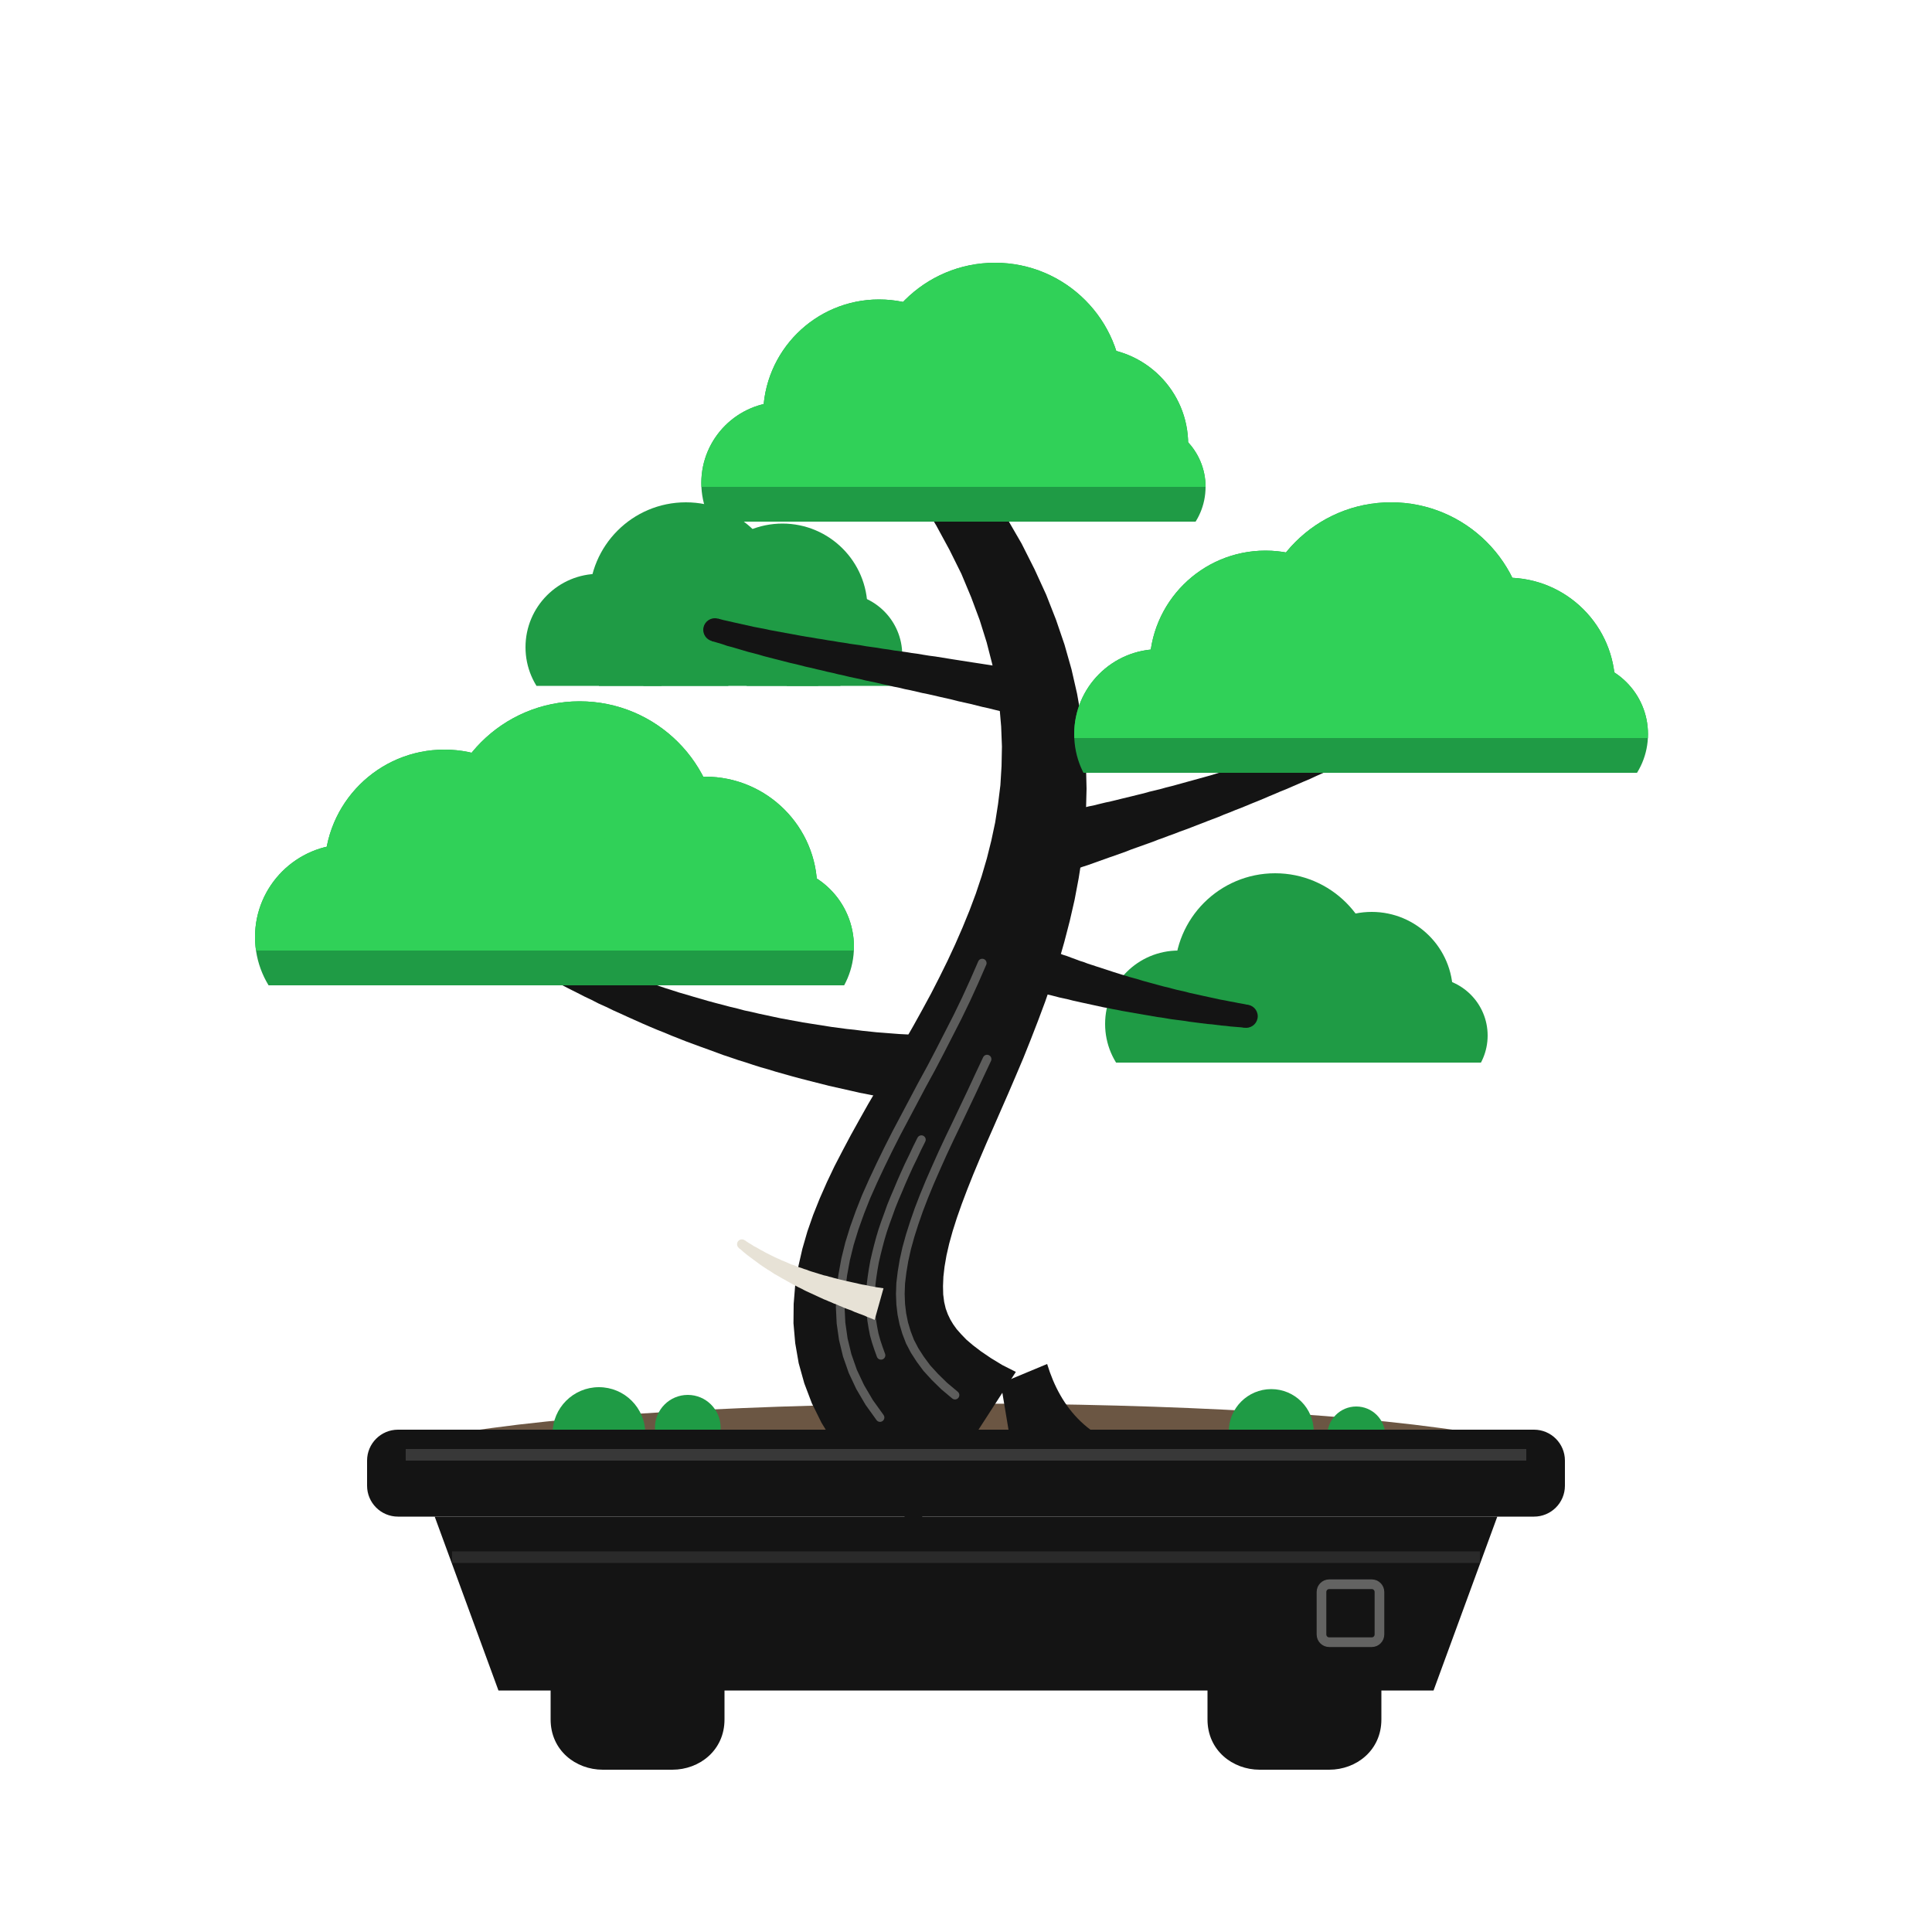
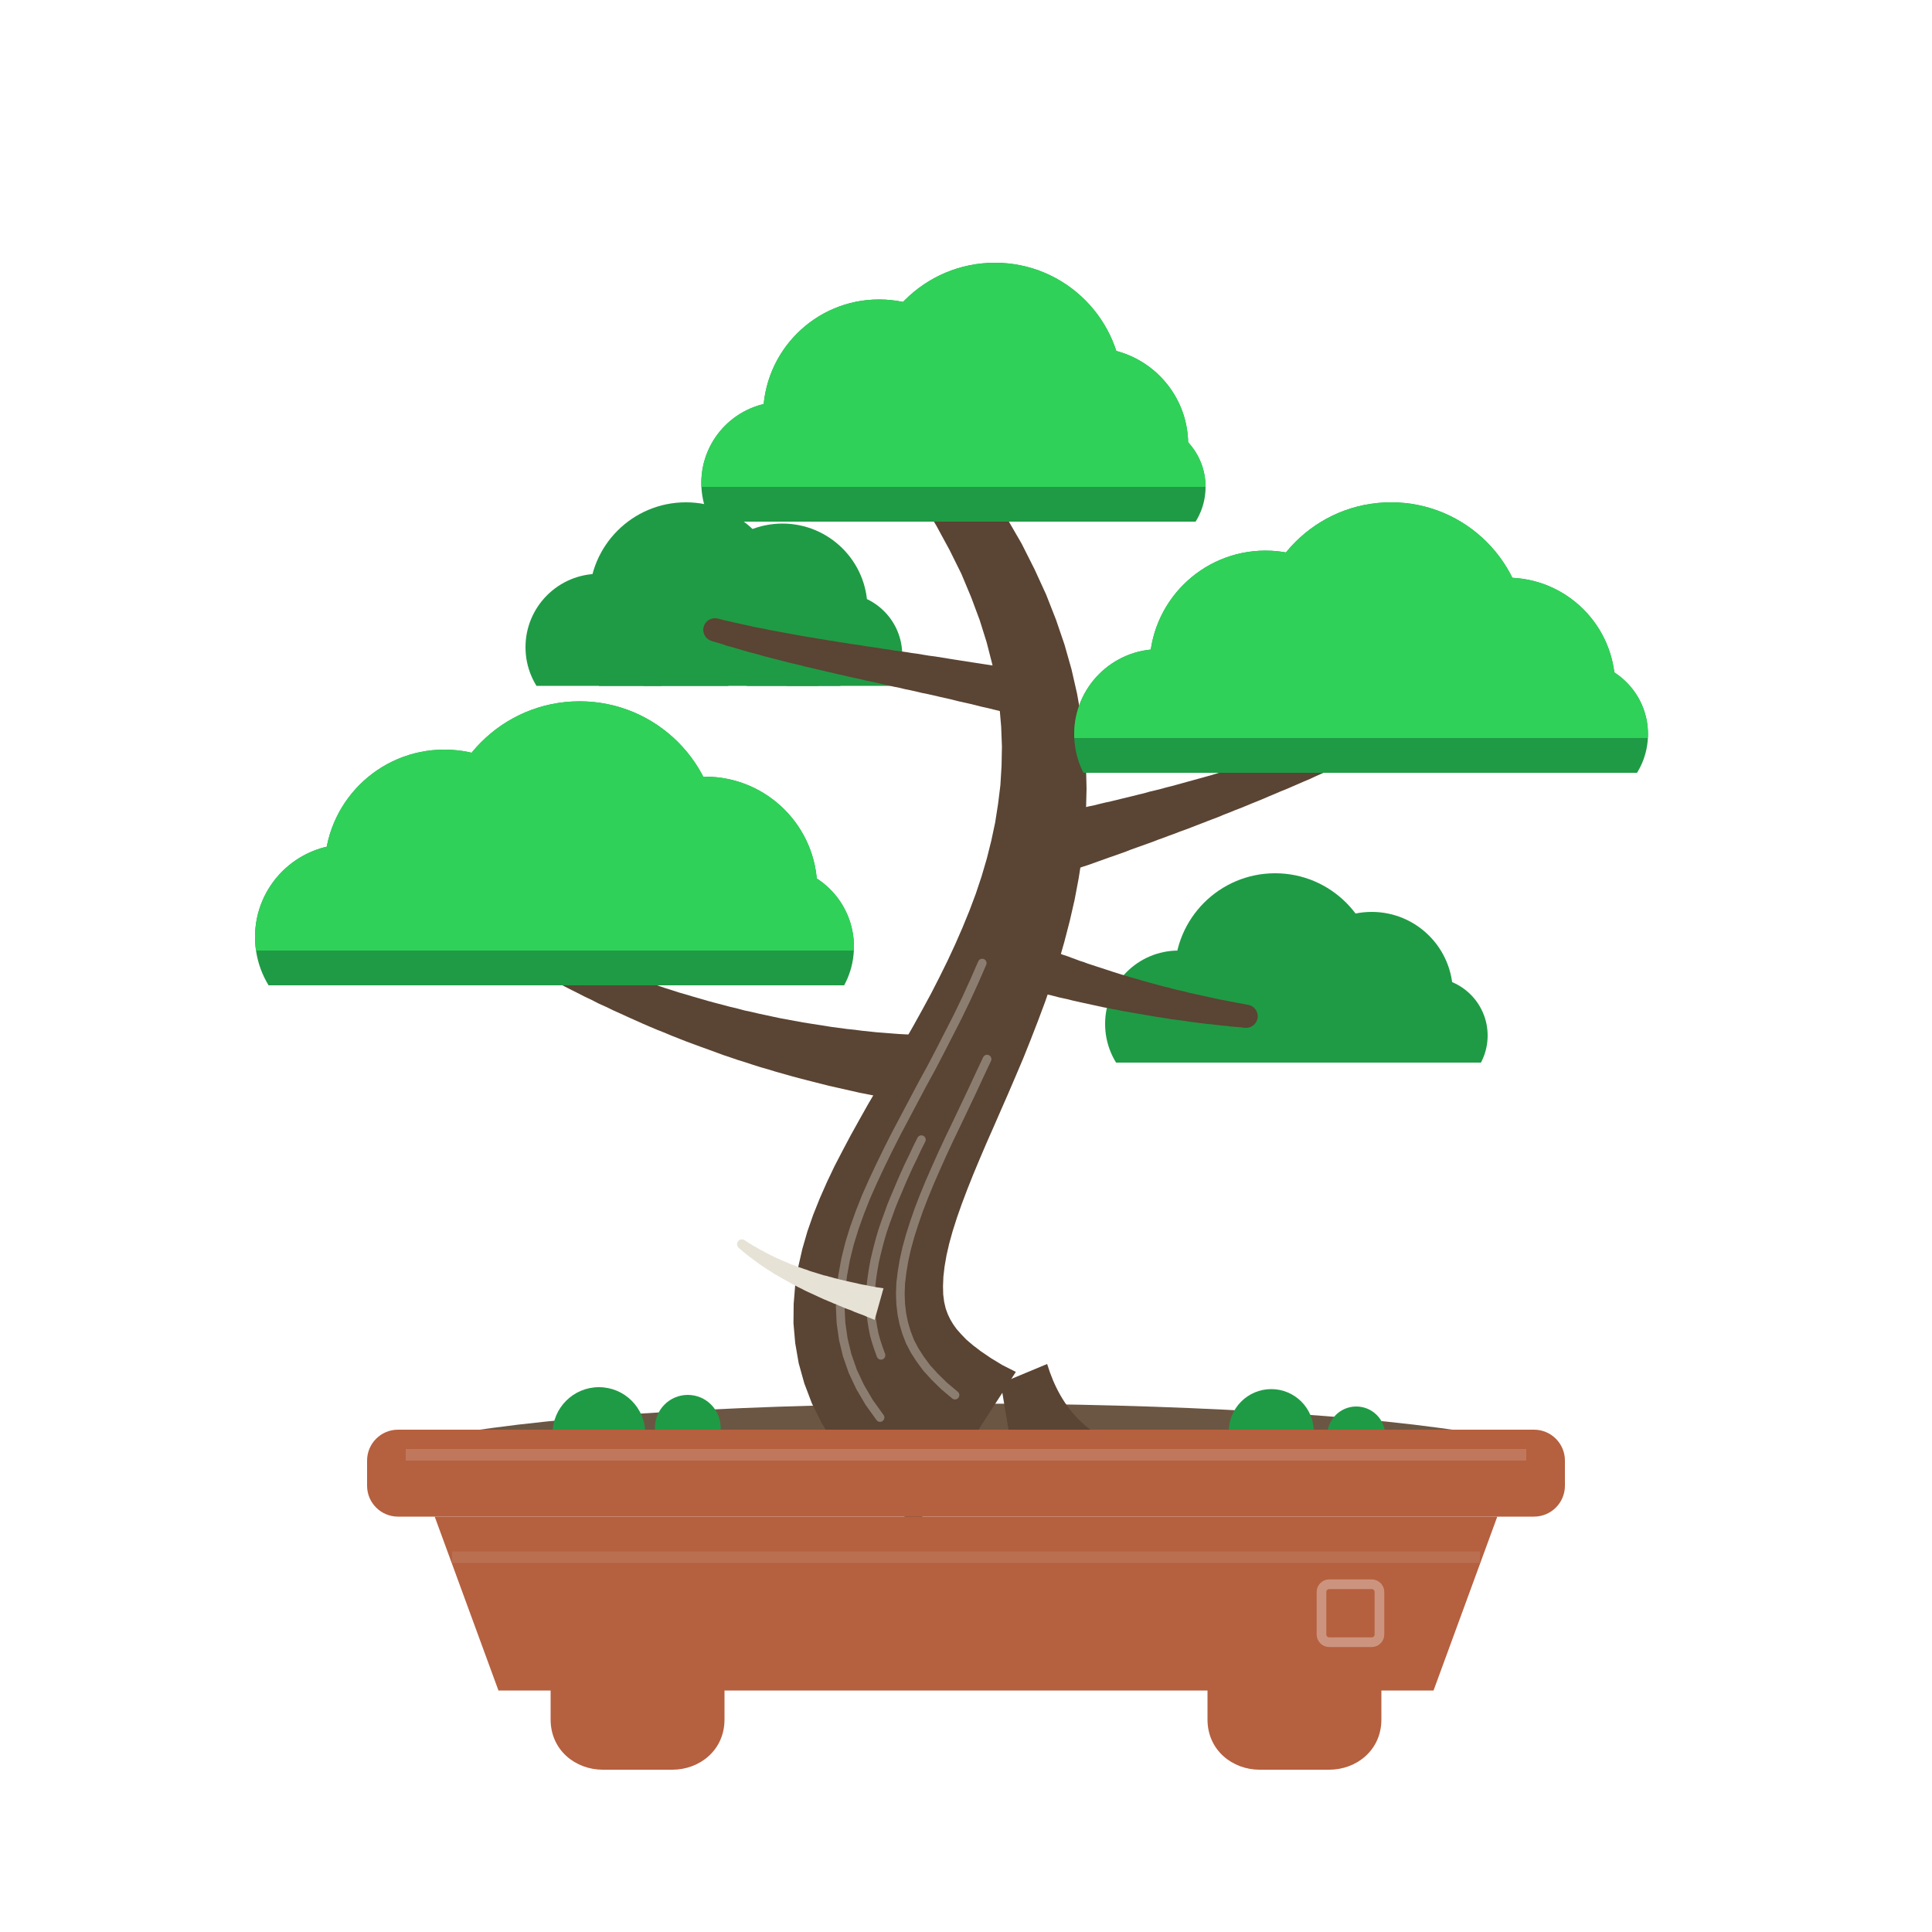
<svg xmlns="http://www.w3.org/2000/svg" viewBox="0 0 100 100" width="512" height="512">
  <g data-part="soil">
    <path d="M23 74.3C35 72.1 65 72.1 77 74.3Z" fill="#6b5643" />
    <clipPath id="t0ms">
      <rect x="0" y="0" width="100" height="74.3" />
    </clipPath>
    <g clip-path="url(#t0ms)" fill="#1f9b45">
      <circle cx="31" cy="74.2" r="2.4" />
      <circle cx="35.6" cy="73.9" r="1.7" />
      <circle cx="65.8" cy="74.1" r="2.2" />
      <circle cx="70.2" cy="74.3" r="1.5" />
    </g>
  </g>
  <g>
    <g data-part="depth">
      <clipPath id="t0bk0">
        <rect x="-10" y="-10" width="120" height="45.5" />
      </clipPath>
      <g fill="#1f9b45" clip-path="url(#t0bk0)">
        <circle cx="31" cy="33.5" r="3.8" />
        <circle cx="35.5" cy="31" r="5" />
        <circle cx="40.5" cy="31.5" r="4.4" />
        <circle cx="43.5" cy="33.9" r="3.2" />
        <rect x="31" y="32.3" width="12.5" height="3.2" />
      </g>
    </g>
    <g data-part="depth">
      <clipPath id="t0bk1">
        <rect x="-10" y="-10" width="120" height="65" />
      </clipPath>
      <g fill="#1f9b45" clip-path="url(#t0bk1)">
        <circle cx="61" cy="53" r="3.8" />
        <circle cx="66" cy="50.4" r="5.2" />
        <circle cx="71" cy="51.4" r="4.2" />
        <circle cx="74" cy="53.6" r="3" />
        <rect x="61" y="52" width="13" height="3" />
      </g>
    </g>
-     <g fill="#141414">
+     <g fill="#5a4433">
      <g data-part="trunk">
        <path d="M53.66 34.83L53.31 34.77L52.96 34.71L52.62 34.66L52.28 34.6L51.94 34.54L51.61 34.49L51.28 34.43L50.95 34.38L50.63 34.33L50.3 34.28L49.98 34.23L49.66 34.18L49.34 34.13L49.03 34.08L48.72 34.03L48.41 33.98L48.1 33.94L47.79 33.89L47.49 33.84L47.19 33.8L46.89 33.75L46.59 33.71L46.29 33.67L46 33.62L45.7 33.58L45.41 33.53L45.12 33.49L44.83 33.45L44.55 33.4L44.26 33.36L43.98 33.32L43.69 33.27L43.41 33.23L43.13 33.18L42.85 33.14L42.57 33.09L42.3 33.05L42.02 33L41.75 32.96L41.47 32.91L41.2 32.86L40.93 32.81L40.65 32.76L40.38 32.71L40.11 32.66L39.84 32.61L39.57 32.55L39.3 32.5L39.04 32.45L38.77 32.39L38.5 32.33L38.23 32.27L37.96 32.21L37.7 32.15L37.43 32.09L37.16 32.02L36.84 33.18L37.11 33.26L37.38 33.34L37.64 33.43L37.91 33.5L38.18 33.58L38.45 33.66L38.72 33.74L38.99 33.81L39.26 33.88L39.53 33.96L39.8 34.03L40.07 34.1L40.35 34.17L40.62 34.24L40.89 34.31L41.16 34.37L41.44 34.44L41.71 34.51L41.99 34.57L42.27 34.64L42.54 34.7L42.82 34.77L43.1 34.83L43.38 34.9L43.66 34.96L43.95 35.03L44.23 35.09L44.52 35.15L44.8 35.22L45.09 35.28L45.38 35.34L45.67 35.41L45.96 35.47L46.25 35.54L46.55 35.6L46.84 35.67L47.14 35.73L47.44 35.8L47.74 35.87L48.04 35.93L48.35 36L48.65 36.07L48.96 36.14L49.27 36.21L49.58 36.29L49.89 36.36L50.21 36.43L50.53 36.51L50.85 36.59L51.17 36.66L51.49 36.74L51.82 36.82L52.15 36.91L52.48 36.99L52.81 37.08L53.14 37.17Z" />
        <circle cx="37" cy="32.6" r="0.6" />
        <path d="M51.36 50.72L51.6 50.78L51.83 50.85L52.07 50.91L52.3 50.97L52.53 51.04L52.76 51.1L53 51.16L53.23 51.22L53.46 51.28L53.69 51.34L53.92 51.4L54.15 51.46L54.38 51.51L54.61 51.57L54.84 51.63L55.07 51.68L55.3 51.73L55.53 51.79L55.76 51.84L55.98 51.89L56.21 51.94L56.44 51.99L56.67 52.04L56.9 52.09L57.13 52.14L57.36 52.18L57.59 52.23L57.82 52.27L58.05 52.32L58.28 52.36L58.51 52.4L58.74 52.44L58.97 52.48L59.2 52.52L59.44 52.56L59.67 52.6L59.9 52.64L60.13 52.67L60.37 52.71L60.6 52.75L60.83 52.78L61.07 52.81L61.3 52.84L61.54 52.88L61.78 52.91L62.01 52.94L62.25 52.97L62.49 53L62.73 53.02L62.97 53.05L63.21 53.08L63.45 53.1L63.69 53.13L63.93 53.15L64.18 53.17L64.42 53.19L64.58 52.01L64.34 51.96L64.11 51.92L63.87 51.87L63.64 51.83L63.4 51.78L63.17 51.74L62.94 51.69L62.71 51.64L62.48 51.59L62.25 51.54L62.03 51.49L61.8 51.44L61.57 51.39L61.35 51.33L61.12 51.28L60.9 51.23L60.67 51.17L60.45 51.11L60.23 51.06L60.01 51L59.79 50.94L59.57 50.88L59.35 50.82L59.13 50.76L58.91 50.69L58.69 50.63L58.47 50.57L58.25 50.5L58.04 50.44L57.82 50.37L57.6 50.3L57.39 50.23L57.17 50.16L56.96 50.09L56.74 50.02L56.53 49.95L56.31 49.88L56.1 49.8L55.88 49.73L55.67 49.65L55.45 49.57L55.24 49.49L55.02 49.42L54.81 49.34L54.6 49.25L54.38 49.17L54.17 49.09L53.95 49L53.74 48.92L53.52 48.83L53.31 48.74L53.09 48.65L52.88 48.56L52.66 48.47L52.45 48.38L52.24 48.28Z" />
        <circle cx="64.5" cy="52.6" r="0.6" />
        <path d="M49.63 53.6L49.24 53.61L48.85 53.61L48.46 53.61L48.07 53.59L47.68 53.58L47.3 53.56L46.91 53.54L46.53 53.52L46.14 53.49L45.76 53.46L45.37 53.43L44.99 53.39L44.61 53.35L44.23 53.3L43.84 53.26L43.46 53.21L43.08 53.16L42.7 53.1L42.32 53.04L41.94 52.98L41.56 52.92L41.18 52.85L40.8 52.78L40.42 52.71L40.04 52.63L39.67 52.55L39.29 52.47L38.91 52.38L38.53 52.3L38.16 52.2L37.78 52.11L37.4 52.01L37.02 51.91L36.65 51.81L36.27 51.7L35.89 51.59L35.52 51.48L35.14 51.37L34.77 51.25L34.39 51.13L34.01 51L33.64 50.88L33.26 50.75L32.88 50.61L32.51 50.48L32.13 50.34L31.75 50.2L31.38 50.05L31 49.9L30.62 49.75L30.25 49.6L29.87 49.44L29.49 49.28L29.11 49.12L28.74 48.95L28.36 48.78L27.64 50.22L28.01 50.42L28.39 50.62L28.76 50.82L29.13 51.01L29.5 51.2L29.88 51.39L30.25 51.58L30.63 51.76L31 51.95L31.38 52.12L31.75 52.3L32.13 52.47L32.5 52.64L32.88 52.81L33.26 52.98L33.63 53.14L34.01 53.3L34.39 53.45L34.77 53.61L35.15 53.76L35.53 53.91L35.91 54.05L36.29 54.19L36.68 54.33L37.06 54.47L37.44 54.61L37.83 54.74L38.21 54.87L38.6 54.99L38.99 55.12L39.37 55.24L39.76 55.35L40.15 55.47L40.54 55.58L40.93 55.69L41.33 55.8L41.72 55.9L42.11 56L42.51 56.1L42.9 56.2L43.3 56.29L43.7 56.38L44.1 56.47L44.49 56.56L44.9 56.64L45.3 56.72L45.7 56.8L46.1 56.87L46.51 56.94L46.91 57.01L47.32 57.08L47.73 57.14L48.14 57.21L48.55 57.27L48.96 57.33L49.37 57.4Z" />
        <circle cx="28" cy="49.5" r="0.8" />
        <path d="M54.04 45.59L54.32 45.48L54.61 45.38L54.89 45.28L55.17 45.17L55.45 45.07L55.74 44.97L56.02 44.87L56.3 44.78L56.58 44.68L56.86 44.58L57.14 44.48L57.42 44.38L57.71 44.28L57.99 44.18L58.27 44.08L58.55 43.97L58.83 43.87L59.11 43.77L59.39 43.67L59.67 43.57L59.95 43.46L60.23 43.36L60.52 43.25L60.8 43.15L61.08 43.04L61.36 42.94L61.65 42.83L61.93 42.72L62.22 42.61L62.5 42.5L62.79 42.39L63.08 42.28L63.36 42.16L63.65 42.05L63.94 41.93L64.23 41.82L64.52 41.7L64.81 41.58L65.11 41.46L65.4 41.34L65.7 41.21L65.99 41.09L66.29 40.96L66.59 40.84L66.89 40.71L67.19 40.58L67.49 40.45L67.8 40.32L68.1 40.18L68.41 40.04L68.72 39.91L69.03 39.77L69.34 39.63L69.66 39.48L69.97 39.34L70.29 39.19L69.71 37.81L69.39 37.93L69.07 38.04L68.75 38.16L68.43 38.27L68.11 38.39L67.8 38.5L67.48 38.6L67.17 38.71L66.86 38.82L66.56 38.92L66.25 39.02L65.94 39.12L65.64 39.22L65.34 39.32L65.04 39.41L64.74 39.51L64.44 39.6L64.14 39.69L63.84 39.78L63.55 39.87L63.25 39.95L62.96 40.04L62.67 40.13L62.38 40.21L62.09 40.29L61.8 40.37L61.51 40.45L61.22 40.53L60.93 40.61L60.64 40.69L60.35 40.76L60.07 40.84L59.78 40.91L59.49 40.98L59.21 41.06L58.92 41.13L58.64 41.2L58.35 41.27L58.06 41.34L57.78 41.41L57.49 41.48L57.21 41.54L56.92 41.61L56.64 41.68L56.35 41.74L56.06 41.81L55.78 41.87L55.49 41.93L55.2 42L54.91 42.06L54.62 42.12L54.33 42.18L54.04 42.24L53.75 42.3L53.45 42.36L53.16 42.41Z" />
        <circle cx="70" cy="38.5" r="0.75" />
        <path d="M52.58 71.01L51.87 70.65L51.28 70.29L50.78 69.95L50.36 69.63L50.02 69.34L49.75 69.06L49.52 68.8L49.34 68.55L49.19 68.3L49.06 68.03L48.95 67.73L48.87 67.39L48.82 67L48.81 66.57L48.83 66.08L48.89 65.56L48.99 64.98L49.13 64.37L49.31 63.72L49.53 63.03L49.78 62.32L50.06 61.58L50.37 60.8L50.7 60.01L51.05 59.19L51.42 58.35L51.8 57.48L52.19 56.59L52.58 55.68L52.97 54.76L53.35 53.81L53.73 52.83L54.1 51.84L54.45 50.83L54.79 49.8L55.09 48.75L55.37 47.67L55.62 46.58L55.83 45.47L56.01 44.33L56.13 43.18L56.21 42.01L56.24 40.82L56.21 39.62L56.12 38.4L55.97 37.16L55.75 35.91L55.46 34.64L55.1 33.37L54.66 32.08L54.15 30.78L53.55 29.47L52.88 28.14L52.11 26.81L51.26 25.46L50.32 24.1L47.68 25.9L48.46 27.2L49.15 28.47L49.76 29.7L50.27 30.92L50.71 32.1L51.07 33.25L51.36 34.38L51.57 35.48L51.73 36.56L51.82 37.61L51.86 38.64L51.84 39.65L51.78 40.64L51.66 41.61L51.51 42.57L51.31 43.51L51.08 44.43L50.81 45.35L50.51 46.25L50.18 47.13L49.82 48.01L49.44 48.88L49.04 49.74L48.62 50.59L48.19 51.43L47.74 52.26L47.28 53.09L46.81 53.91L46.35 54.72L45.87 55.53L45.41 56.34L44.94 57.14L44.49 57.94L44.04 58.75L43.61 59.56L43.19 60.37L42.8 61.19L42.43 62.03L42.09 62.88L41.79 63.74L41.53 64.64L41.32 65.56L41.16 66.51L41.08 67.49L41.07 68.49L41.16 69.52L41.34 70.56L41.63 71.6L42.02 72.63L42.52 73.64L43.12 74.62L43.81 75.56L44.59 76.46L45.45 77.33L46.4 78.16L47.42 78.99Z" />
        <circle cx="49" cy="25" r="1.6" />
      </g>
      <g data-part="roots">
        <path d="M40.6 75.2C43.8 74.7 45.6 72.9 46.3 70.2L49.2 71.6L48.4 75.2Z" />
        <path d="M59.4 75.2C56.4 74.7 54.9 72.9 54.2 70.6L51.8 71.6L52.4 75.2Z" />
      </g>
    </g>
    <g data-part="bark" fill="none" stroke="#f6f6f3" stroke-opacity=".32" stroke-width=".45" stroke-linecap="round">
      <path d="M49.43 72.21L48.87 71.74L48.39 71.27L47.97 70.81L47.63 70.35L47.34 69.9L47.1 69.44L46.92 68.97L46.78 68.5L46.68 68.01L46.62 67.5L46.6 66.97L46.62 66.42L46.69 65.84L46.79 65.24L46.93 64.61L47.11 63.96L47.32 63.3L47.56 62.61L47.83 61.91L48.13 61.18L48.45 60.45L48.79 59.69L49.15 58.92L49.53 58.13L49.91 57.33L50.3 56.51L50.69 55.67L51.09 54.82" />
      <path d="M45.55 73.37L44.99 72.59L44.52 71.79L44.14 70.98L43.85 70.15L43.65 69.32L43.53 68.48L43.49 67.65L43.52 66.82L43.62 66L43.77 65.18L43.97 64.37L44.22 63.56L44.51 62.75L44.83 61.94L45.19 61.13L45.57 60.32L45.97 59.5L46.39 58.67L46.83 57.84L47.28 56.99L47.73 56.14L48.2 55.28L48.66 54.4L49.11 53.52L49.57 52.62L50.01 51.71L50.43 50.79L50.84 49.85" />
      <path d="M45.6 70.15L45.47 69.79L45.35 69.43L45.25 69.07L45.18 68.71L45.12 68.34L45.08 67.97L45.06 67.6L45.05 67.22L45.07 66.84L45.09 66.46L45.14 66.07L45.2 65.68L45.27 65.29L45.36 64.9L45.46 64.5L45.57 64.09L45.69 63.69L45.83 63.28L45.98 62.87L46.13 62.45L46.3 62.03L46.48 61.61L46.66 61.18L46.85 60.75L47.05 60.31L47.26 59.88L47.47 59.43L47.69 58.99" />
    </g>
    <g data-part="jin" fill="#e7e2d6">
      <path d="M45.73 66.68L45.59 66.66L45.45 66.64L45.32 66.62L45.18 66.59L45.05 66.57L44.91 66.54L44.77 66.51L44.64 66.49L44.5 66.46L44.37 66.43L44.24 66.4L44.1 66.37L43.97 66.34L43.83 66.31L43.7 66.28L43.57 66.25L43.44 66.22L43.3 66.18L43.17 66.15L43.04 66.11L42.91 66.08L42.78 66.04L42.64 66.01L42.51 65.97L42.38 65.93L42.25 65.89L42.12 65.85L41.99 65.81L41.87 65.77L41.74 65.72L41.61 65.68L41.48 65.63L41.35 65.59L41.23 65.54L41.1 65.49L40.97 65.45L40.85 65.4L40.72 65.34L40.6 65.29L40.47 65.24L40.35 65.18L40.23 65.13L40.1 65.07L39.98 65.01L39.86 64.95L39.74 64.89L39.62 64.83L39.5 64.76L39.38 64.7L39.26 64.63L39.14 64.56L39.02 64.5L38.9 64.42L38.78 64.35L38.67 64.28L38.55 64.2L38.25 64.6L38.36 64.69L38.47 64.79L38.58 64.88L38.69 64.97L38.81 65.06L38.92 65.14L39.04 65.23L39.15 65.31L39.27 65.4L39.38 65.48L39.5 65.56L39.62 65.64L39.74 65.72L39.86 65.79L39.98 65.87L40.1 65.95L40.23 66.02L40.35 66.09L40.47 66.16L40.6 66.23L40.72 66.3L40.85 66.37L40.97 66.44L41.1 66.51L41.22 66.57L41.35 66.64L41.48 66.7L41.61 66.77L41.73 66.83L41.86 66.89L41.99 66.95L42.12 67.01L42.25 67.07L42.38 67.13L42.51 67.19L42.64 67.25L42.77 67.3L42.9 67.36L43.03 67.41L43.16 67.47L43.3 67.52L43.43 67.58L43.56 67.63L43.69 67.69L43.82 67.74L43.96 67.79L44.09 67.84L44.22 67.9L44.35 67.95L44.48 68L44.62 68.05L44.75 68.1L44.88 68.16L45.01 68.21L45.14 68.26L45.27 68.32Z" />
      <circle cx="38.4" cy="64.4" r="0.25" />
    </g>
    <g data-part="pads">
      <g fill="#1f9b45">
        <clipPath id="t0fd0">
          <rect x="-10" y="-10" width="120" height="61" />
        </clipPath>
        <g clip-path="url(#t0fd0)">
          <circle cx="18" cy="48.5" r="4.8" />
          <circle cx="23" cy="45" r="6.2" />
          <circle cx="30" cy="43.5" r="7.2" />
          <circle cx="36.5" cy="46" r="5.8" />
          <circle cx="40" cy="49" r="4.2" />
          <rect x="18" y="46.8" width="22" height="4.2" />
        </g>
      </g>
      <g fill="#30d158">
        <clipPath id="t0fl0">
          <rect x="-10" y="-10" width="120" height="59.2" />
        </clipPath>
        <g clip-path="url(#t0fl0)">
          <circle cx="18" cy="48.5" r="4.8" />
          <circle cx="23" cy="45" r="6.2" />
          <circle cx="30" cy="43.5" r="7.2" />
          <circle cx="36.5" cy="46" r="5.8" />
          <circle cx="40" cy="49" r="4.2" />
          <rect x="18" y="46.8" width="22" height="4.2" />
        </g>
      </g>
    </g>
    <g data-part="pads">
      <g fill="#1f9b45">
        <clipPath id="t0fd1">
          <rect x="-10" y="-10" width="120" height="50" />
        </clipPath>
        <g clip-path="url(#t0fd1)">
          <circle cx="60" cy="38" r="4.4" />
          <circle cx="65.5" cy="34.5" r="6" />
          <circle cx="72" cy="33" r="7" />
          <circle cx="78" cy="35.5" r="5.6" />
          <circle cx="81.5" cy="38" r="3.8" />
          <rect x="60" y="36.2" width="21.5" height="3.8" />
        </g>
      </g>
      <g fill="#30d158">
        <clipPath id="t0fl1">
          <rect x="-10" y="-10" width="120" height="48.2" />
        </clipPath>
        <g clip-path="url(#t0fl1)">
          <circle cx="60" cy="38" r="4.4" />
          <circle cx="65.5" cy="34.5" r="6" />
          <circle cx="72" cy="33" r="7" />
          <circle cx="78" cy="35.5" r="5.6" />
          <circle cx="81.5" cy="38" r="3.8" />
          <rect x="60" y="36.2" width="21.5" height="3.8" />
        </g>
      </g>
    </g>
    <g data-part="pads">
      <g fill="#1f9b45">
        <clipPath id="t0fd2">
          <rect x="-10" y="-10" width="120" height="37" />
        </clipPath>
        <g clip-path="url(#t0fd2)">
          <circle cx="40.5" cy="25" r="4.2" />
          <circle cx="45.5" cy="21.5" r="6" />
          <circle cx="51.5" cy="20.2" r="6.6" />
          <circle cx="56.5" cy="23" r="5" />
          <circle cx="59" cy="25.2" r="3.4" />
          <rect x="40.5" y="23.6" width="18.5" height="3.4" />
        </g>
      </g>
      <g fill="#30d158">
        <clipPath id="t0fl2">
          <rect x="-10" y="-10" width="120" height="35.2" />
        </clipPath>
        <g clip-path="url(#t0fl2)">
          <circle cx="40.5" cy="25" r="4.2" />
          <circle cx="45.5" cy="21.5" r="6" />
          <circle cx="51.5" cy="20.2" r="6.6" />
          <circle cx="56.5" cy="23" r="5" />
          <circle cx="59" cy="25.2" r="3.4" />
          <rect x="40.5" y="23.6" width="18.5" height="3.4" />
        </g>
      </g>
    </g>
  </g>
-   <g data-part="pot" fill="#141414">
+   <g data-part="pot" fill="#b5603f">
    <rect x="19" y="74" width="62" height="4.5" rx="1.6" />
    <path d="M22.5 78.5H77.5L74.2 87.5H25.8Z" />
    <path d="M28.5 87.4H37.5V89C37.5 90.6 36.2 91.6 34.8 91.6H31.2C29.8 91.6 28.5 90.6 28.5 89Z" />
    <path d="M62.5 87.4H71.5V89C71.5 90.6 70.2 91.6 68.8 91.6H65.2C63.8 91.6 62.5 90.6 62.5 89Z" />
    <path d="M21 75.3H79" stroke="#f6f6f3" stroke-opacity=".16" stroke-width=".6" />
    <path d="M23.4 80.6H76.6" stroke="#f6f6f3" stroke-opacity=".1" stroke-width=".6" />
    <rect x="68.4" y="82" width="3" height="3" rx=".4" fill="none" stroke="#f6f6f3" stroke-opacity=".35" stroke-width=".5" />
  </g>
</svg>
